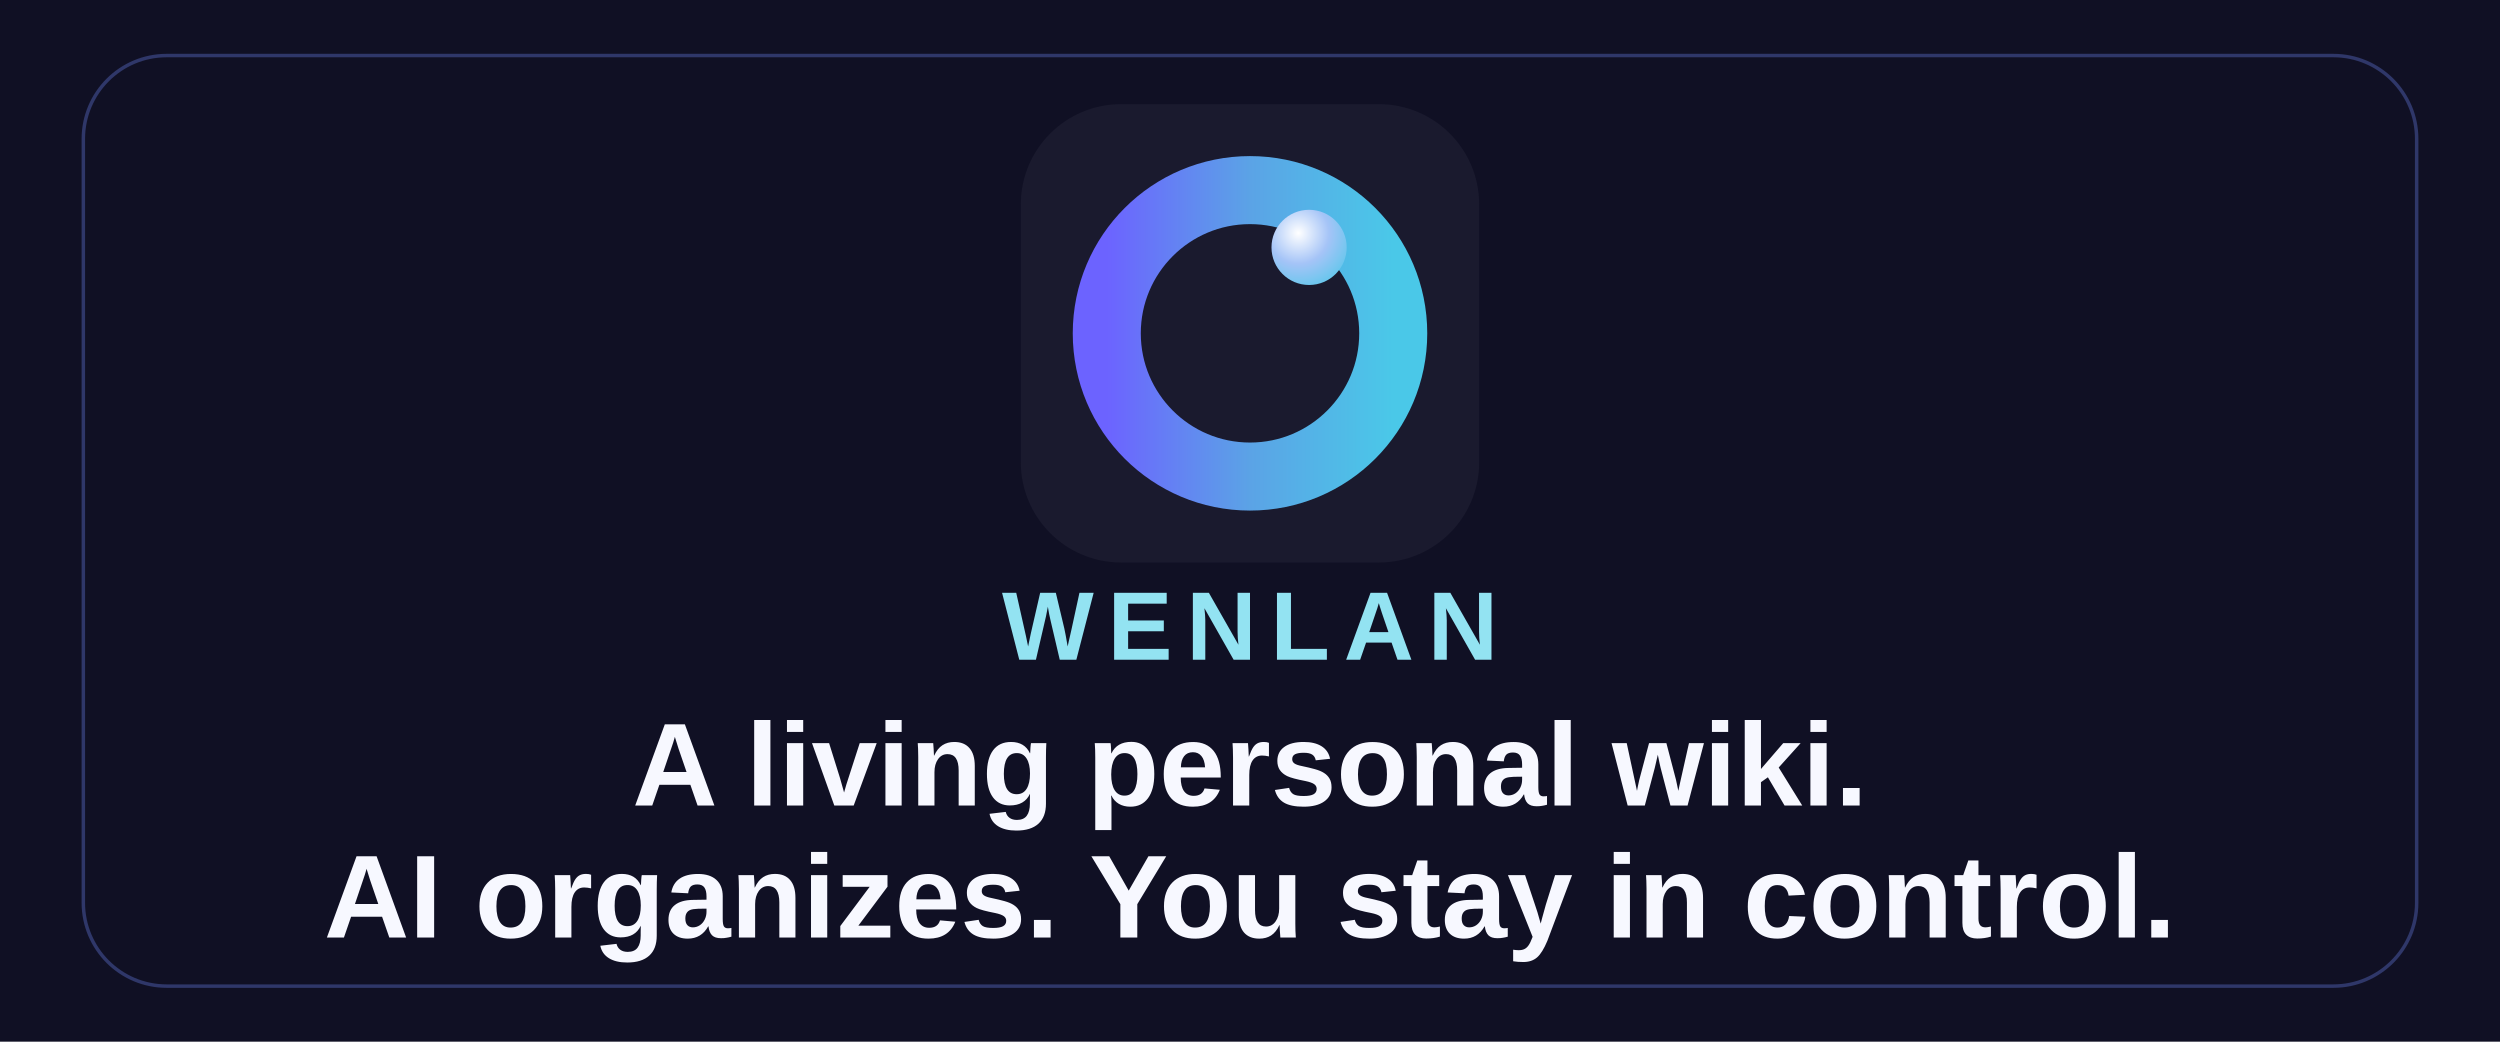
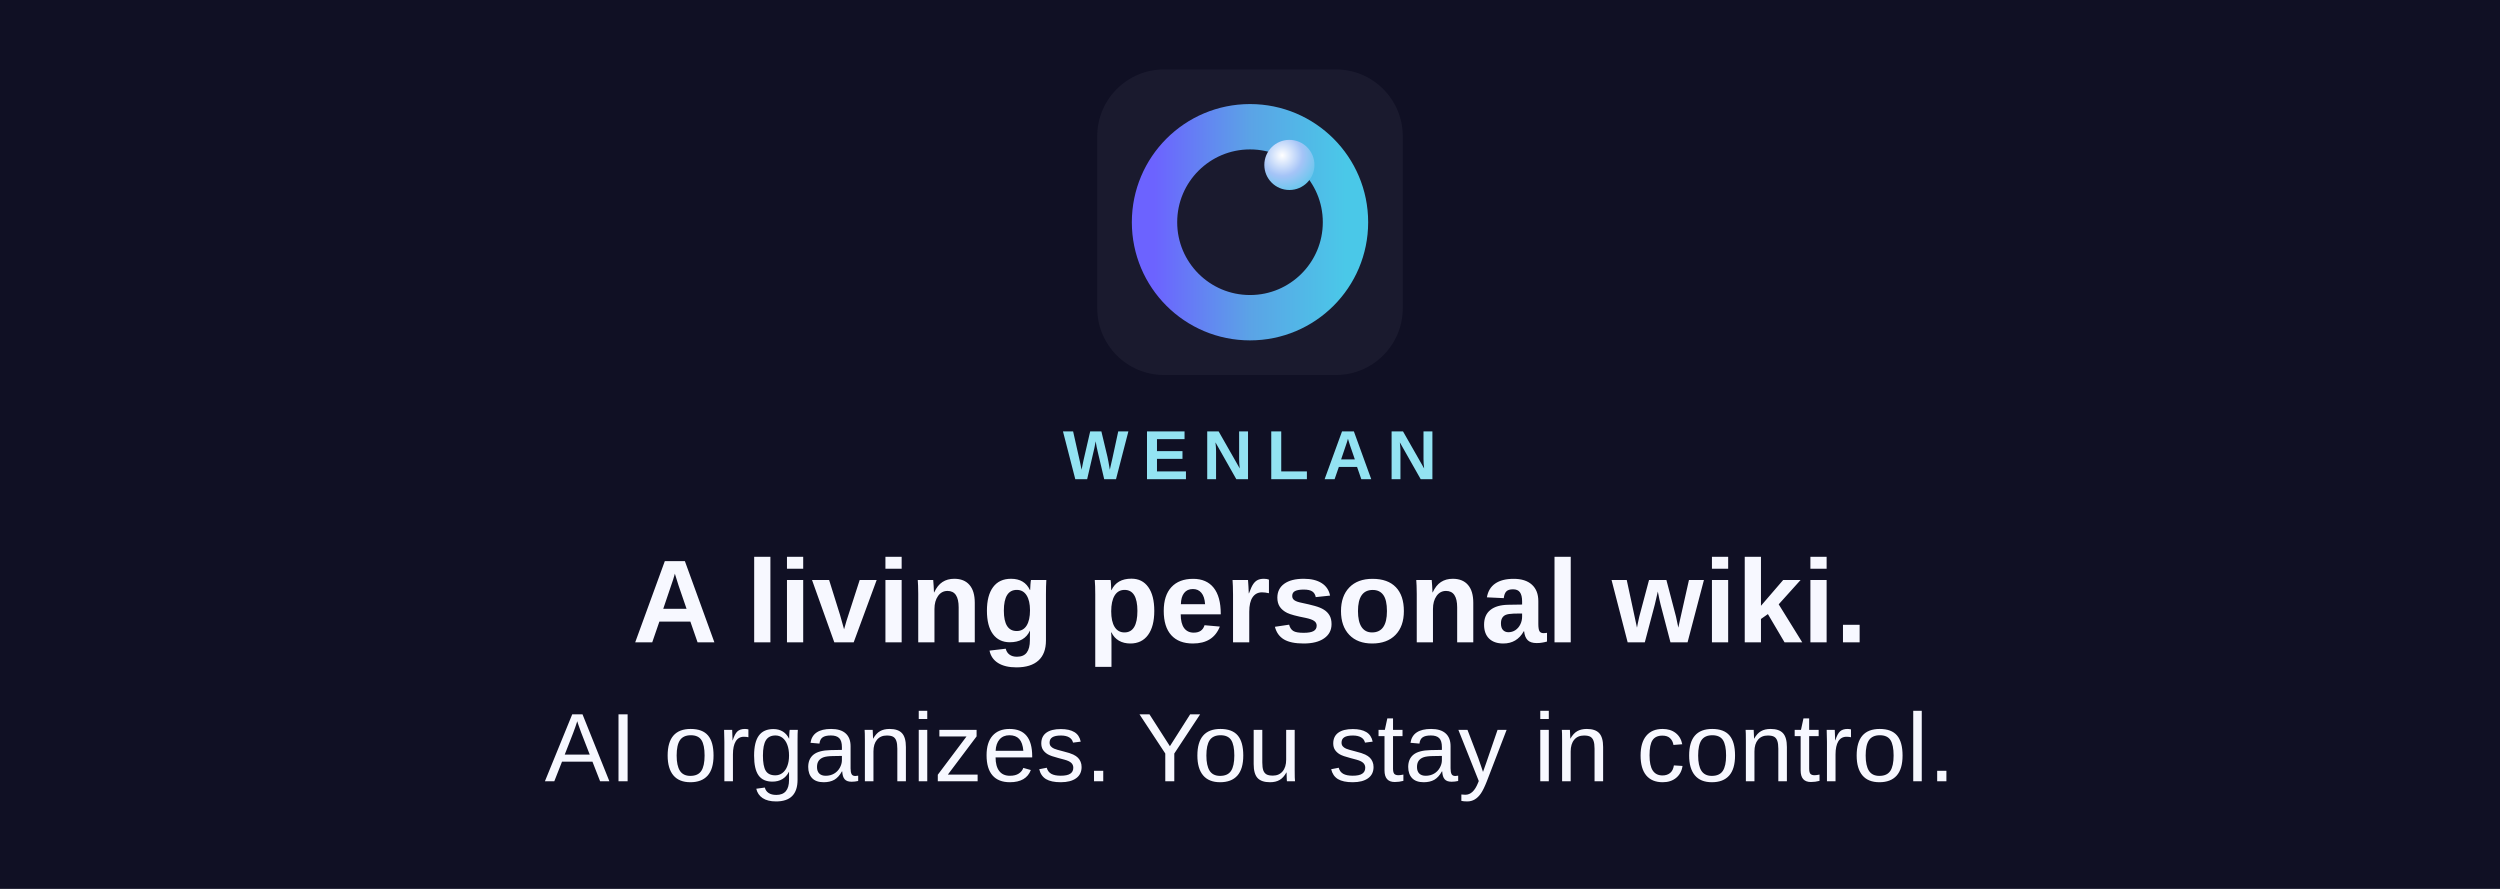
- <svg xmlns="http://www.w3.org/2000/svg" width="720" height="300" viewBox="0 0 720 300" fill="none" role="img" aria-labelledby="title desc">
-   <rect width="720" height="300" fill="#101024" />
-   <rect x="24" y="16" width="672" height="268" rx="24" fill="#101024" stroke="#2F3769" />
-   <g transform="translate(294 30) scale(0.2578125)">
+ <svg xmlns="http://www.w3.org/2000/svg" width="720" height="256" viewBox="0 0 720 256" fill="none" role="img" aria-labelledby="title desc">
+   <rect width="720" height="256" fill="#101024" />
+   <g transform="translate(316 20) scale(0.171875)">
    <rect width="512" height="512" rx="112" fill="#1A1A2E" />
    <circle cx="256" cy="256" r="160" fill="none" stroke="url(#banner-en-mobile-ring)" stroke-width="76" />
    <circle cx="322" cy="160" r="42" fill="url(#banner-en-mobile-orb)" />
  </g>
-   <text x="360" y="190" fill="#93E3F2" font-family="Arial, &quot;Helvetica Neue&quot;, sans-serif" font-size="28" font-weight="700" text-anchor="middle" letter-spacing="4">WENLAN</text>
-   <text x="360" y="232" fill="#F7F8FF" font-family="Arial, &quot;Helvetica Neue&quot;, sans-serif" font-size="34" font-weight="700" text-anchor="middle">A living personal wiki.</text>
-   <text x="360" y="270" fill="#F7F8FF" font-family="Arial, &quot;Helvetica Neue&quot;, sans-serif" font-size="34" font-weight="700" text-anchor="middle">AI organizes. You stay in control.</text>
+   <text x="360" y="138" fill="#93E3F2" font-family="Arial, &quot;Helvetica Neue&quot;, sans-serif" font-size="20" font-weight="700" text-anchor="middle" letter-spacing="4">WENLAN</text>
+   <text x="360" y="185" fill="#F7F8FF" font-family="Arial, &quot;Helvetica Neue&quot;, sans-serif" font-size="34" font-weight="700" text-anchor="middle">A living personal wiki.</text>
+   <text x="360" y="225" fill="#F7F8FF" font-family="Arial, &quot;Helvetica Neue&quot;, sans-serif" font-size="28" font-weight="400" text-anchor="middle">AI organizes. You stay in control.</text>
  <defs>
    <linearGradient id="banner-en-mobile-ring" x1="96" y1="256" x2="416" y2="256" gradientUnits="userSpaceOnUse">
      <stop stop-color="#6C63FF" />
      <stop offset="0.5" stop-color="#5BA3E6" />
      <stop offset="1" stop-color="#4AC8E8" />
    </linearGradient>
    <radialGradient id="banner-en-mobile-orb" cx="0" cy="0" r="1" gradientUnits="userSpaceOnUse" gradientTransform="translate(310 144) rotate(52.125) scale(76.0263)">
      <stop stop-color="#FFFFFF" />
      <stop offset="0.45" stop-color="#A5C4F7" />
      <stop offset="1" stop-color="#4AC8E8" />
    </radialGradient>
  </defs>
</svg>
